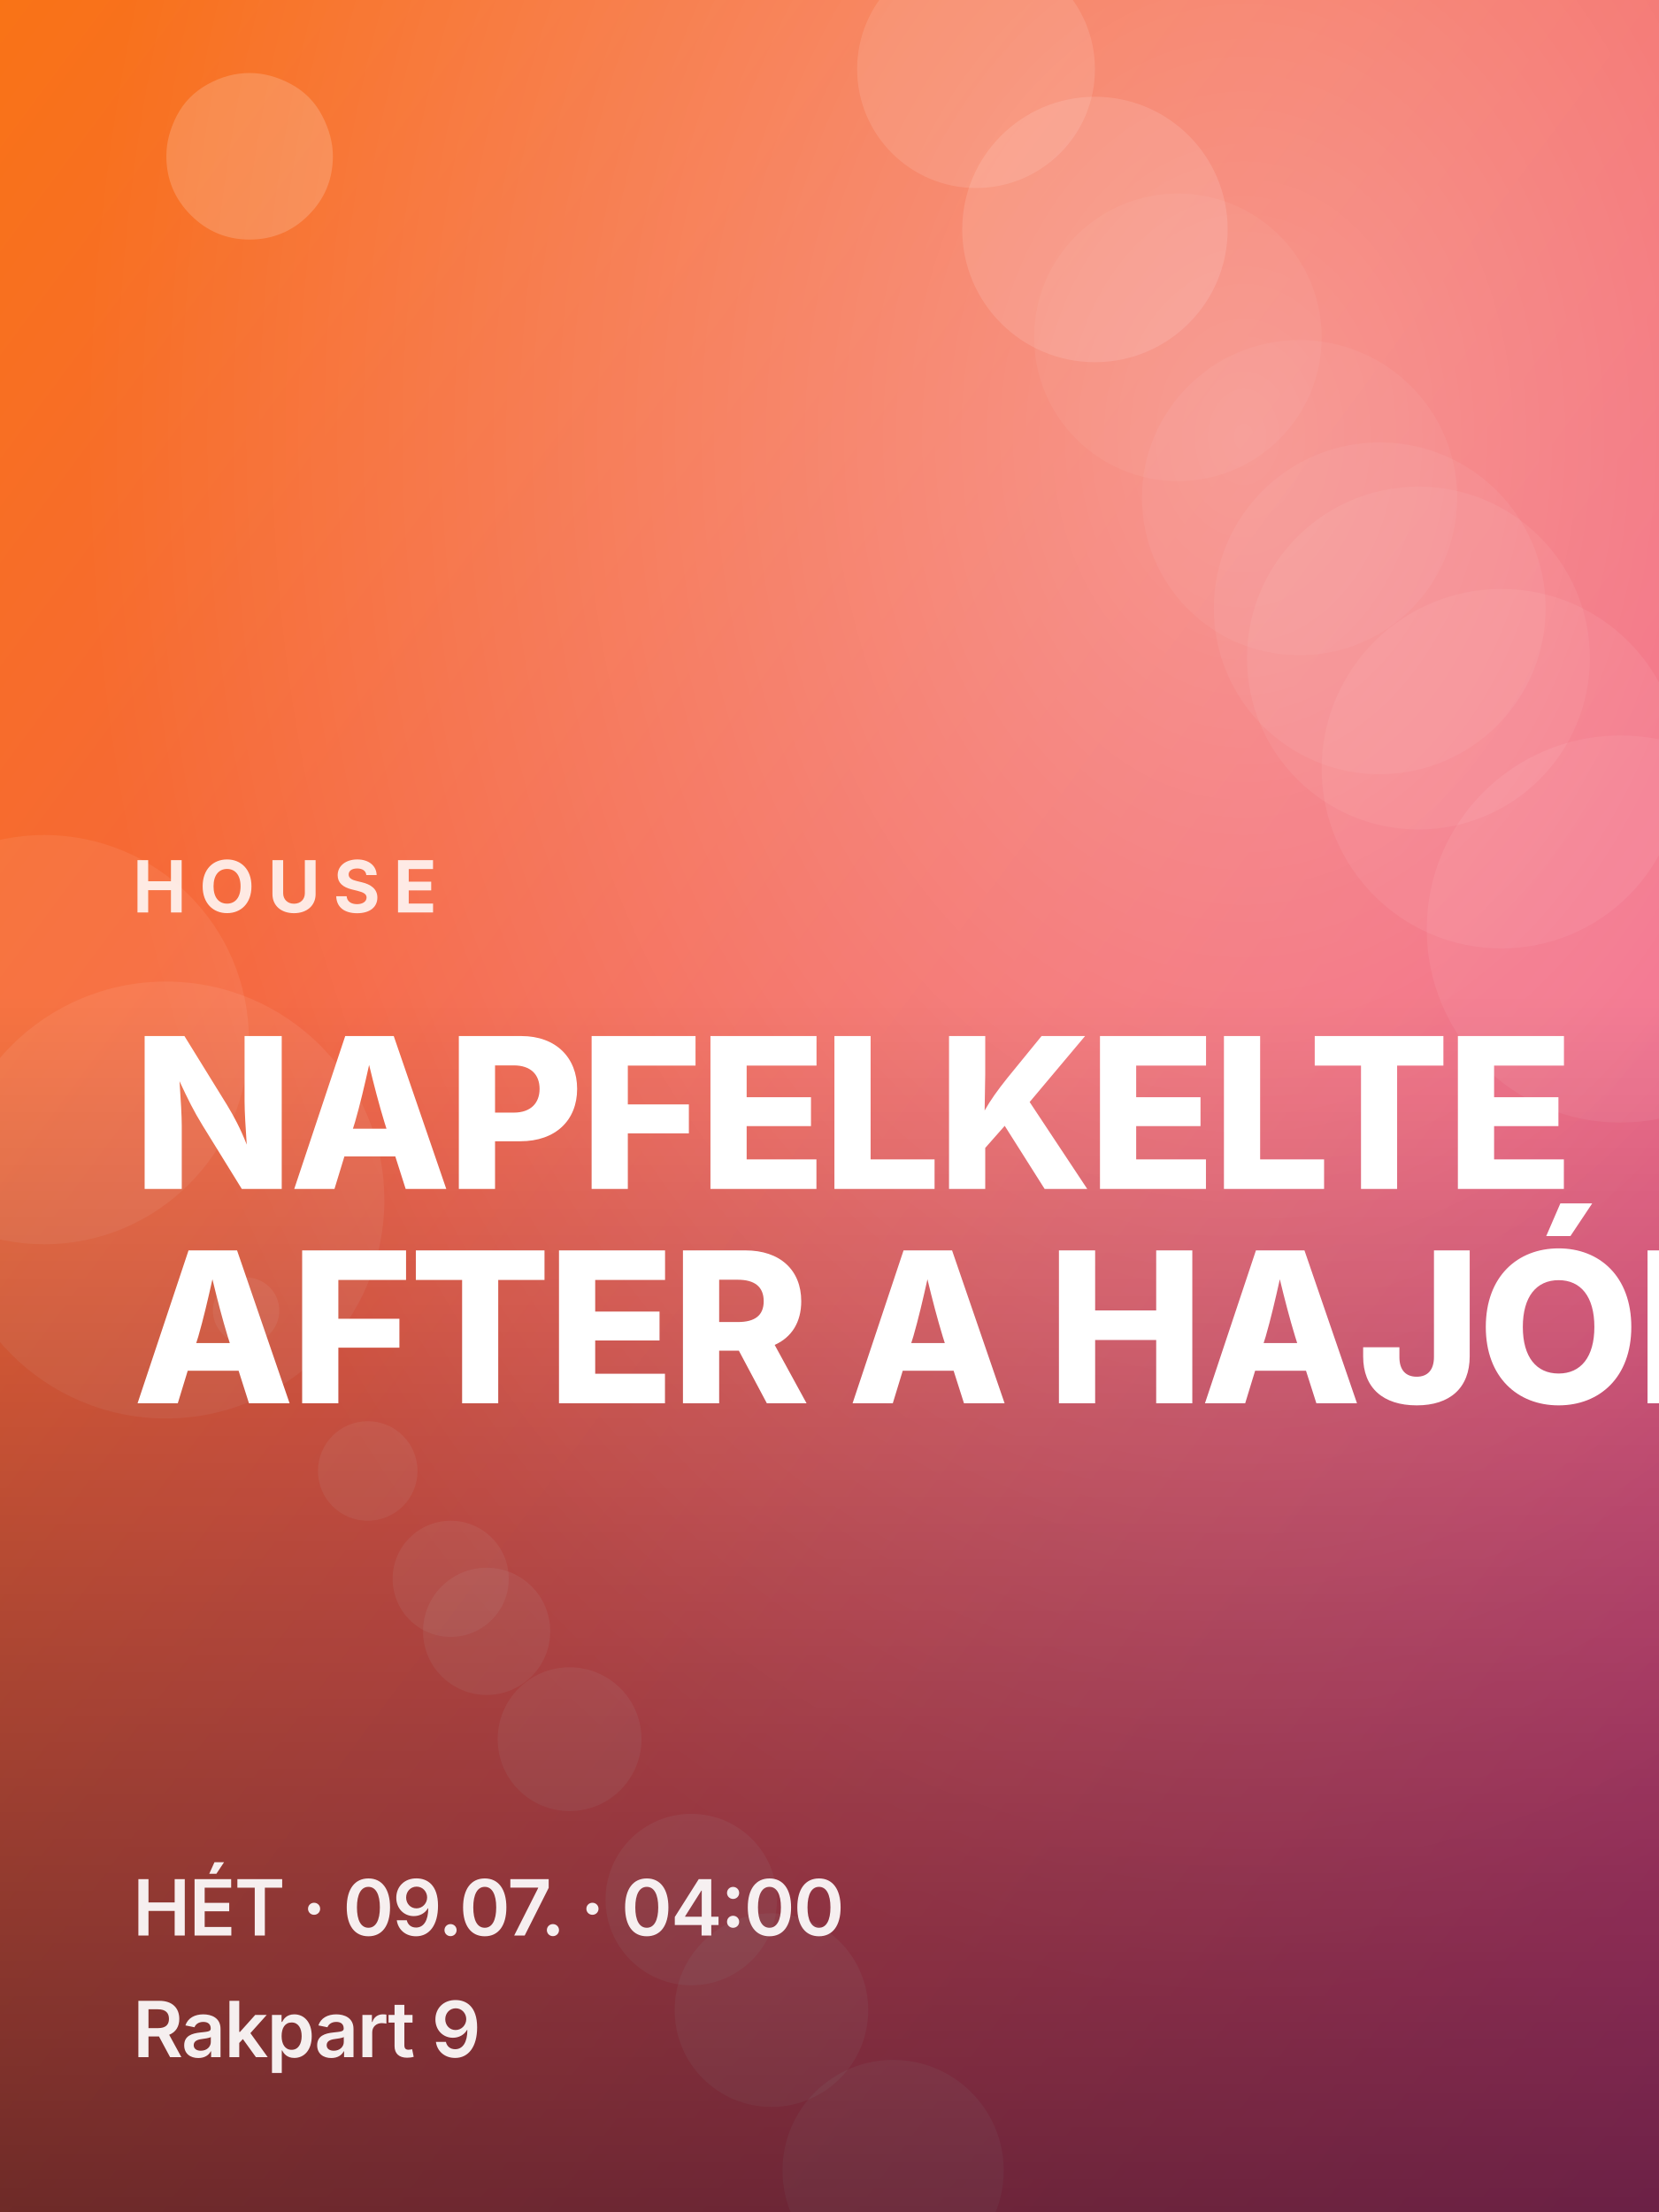
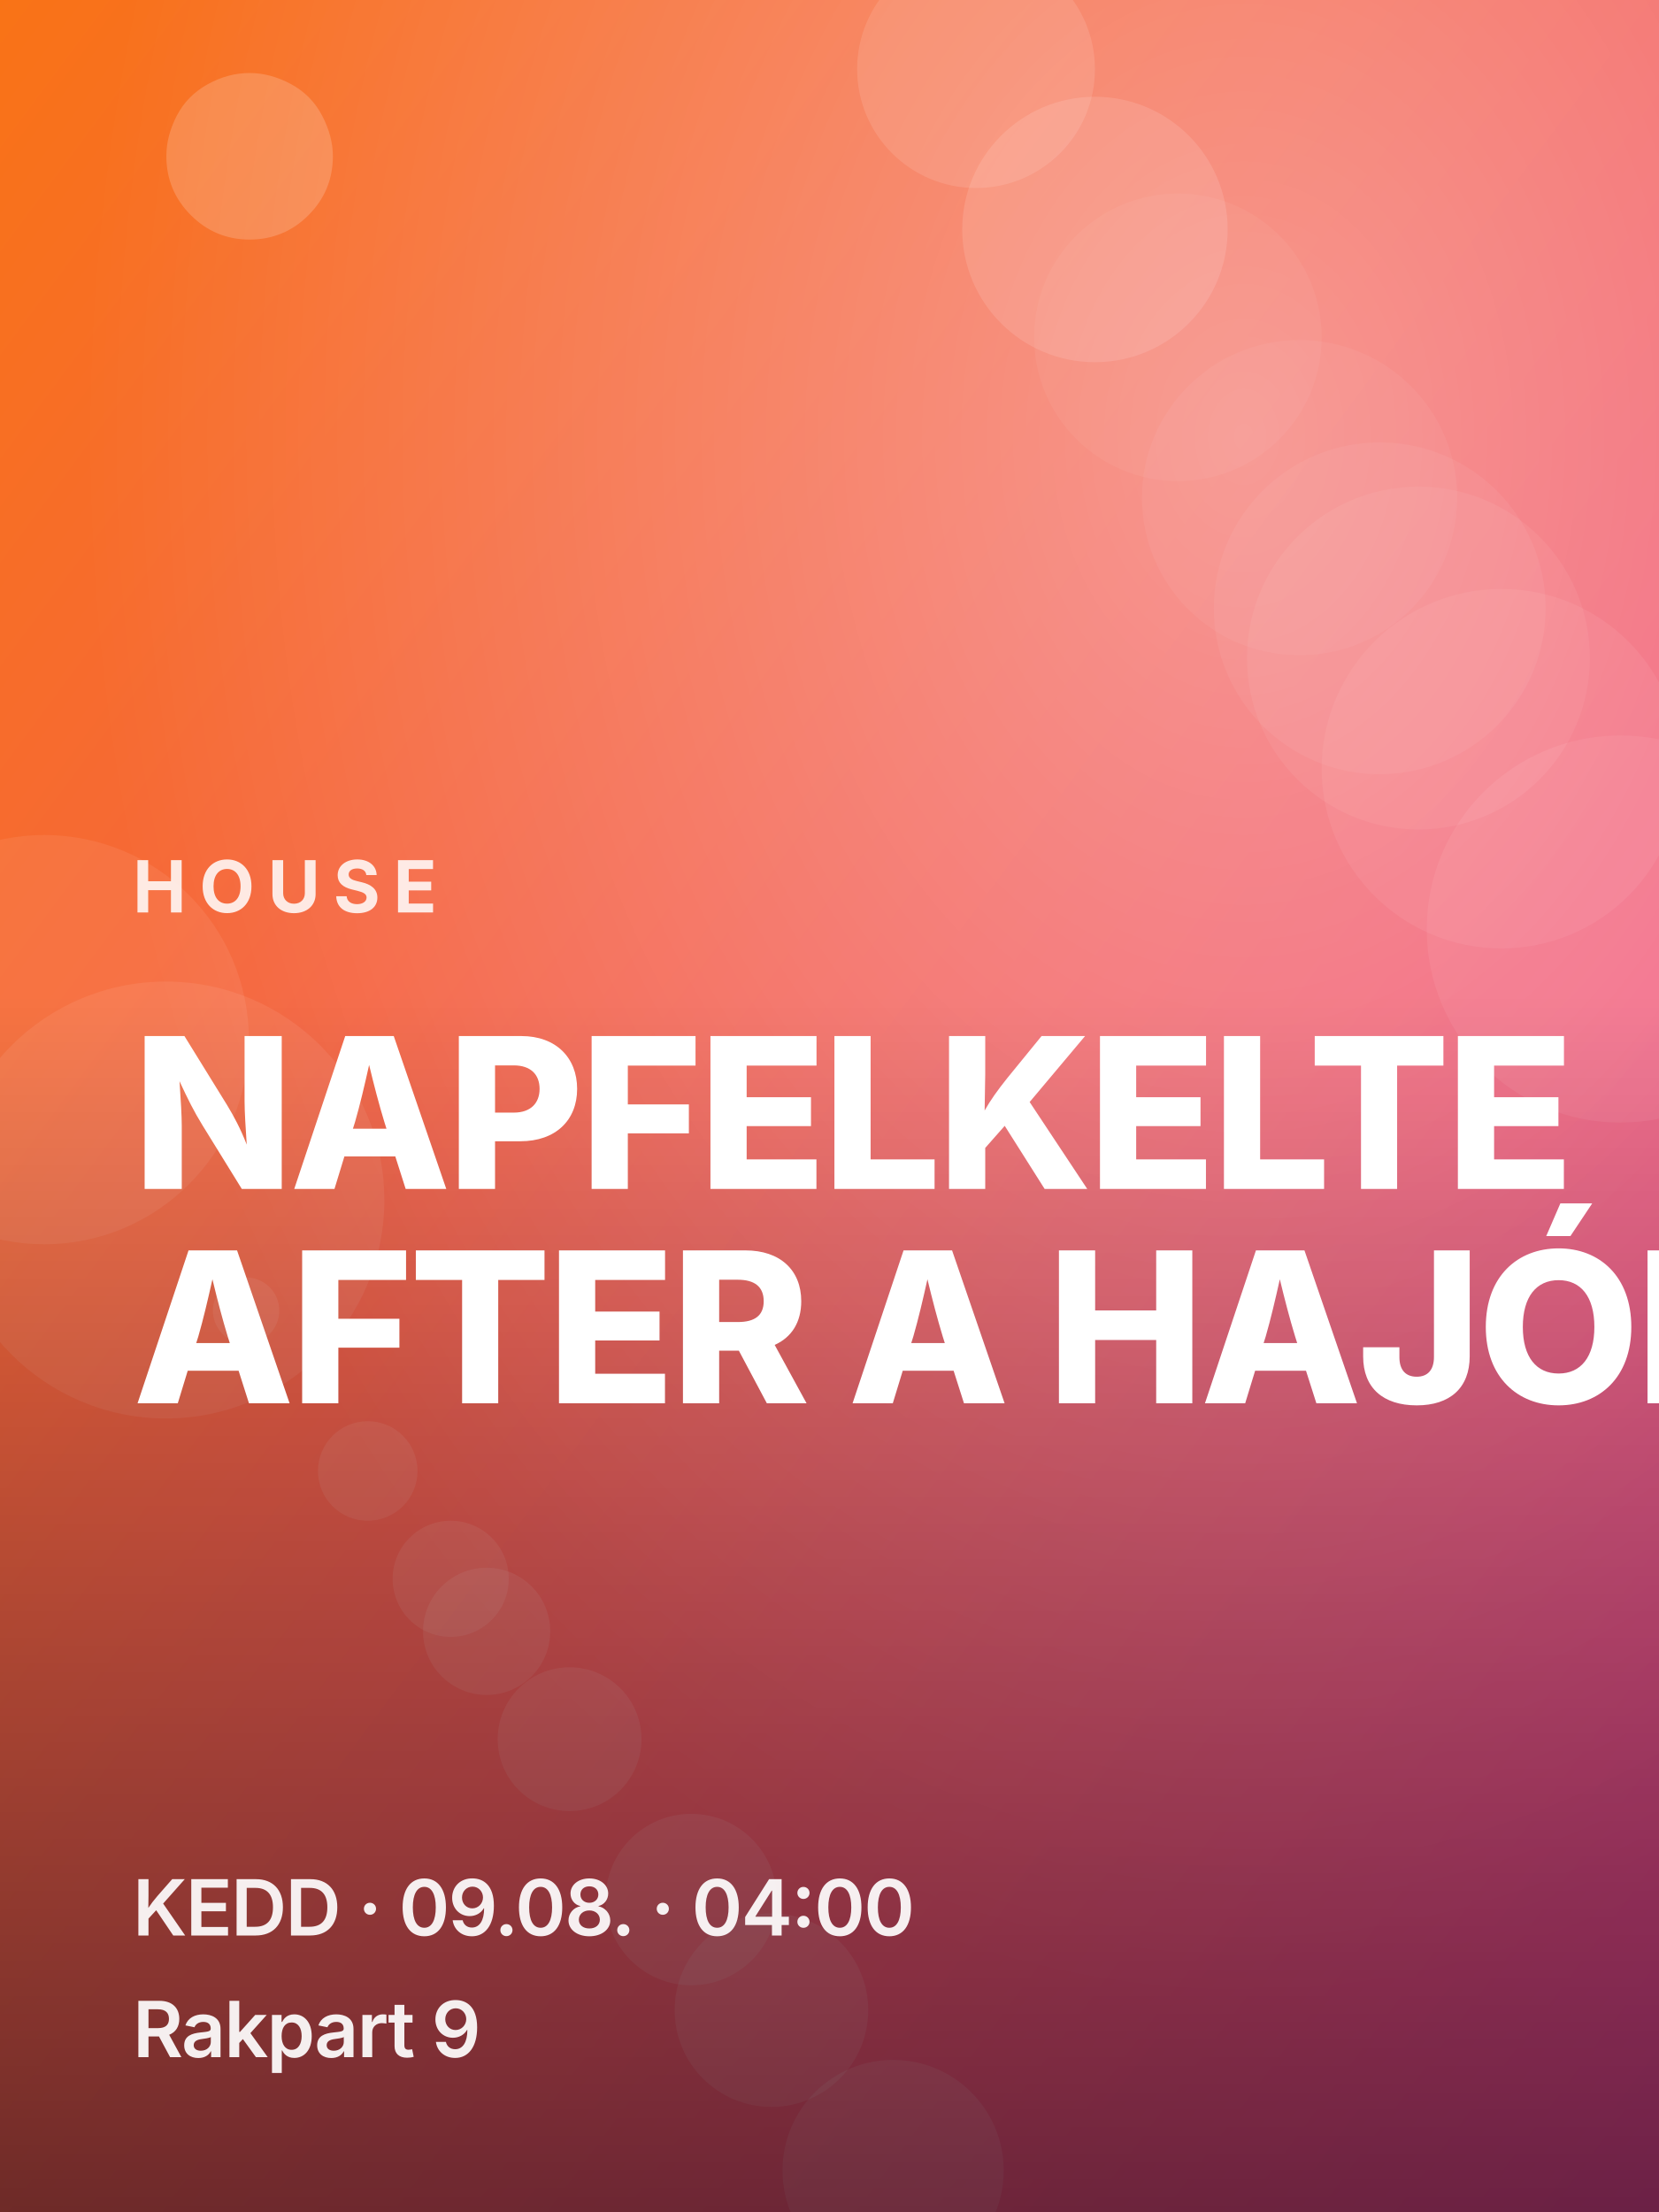
<svg xmlns="http://www.w3.org/2000/svg" viewBox="0 0 600 800" width="600" height="800" role="img" aria-label="Napfelkelte After a hajón">
  <defs>
    <linearGradient id="bg" x1="0" y1="0" x2="1" y2="1">
      <stop offset="0" stop-color="#f97316" />
      <stop offset="1" stop-color="#ec4899" />
    </linearGradient>
    <radialGradient id="glow" cx="0.75" cy="0.2" r="0.7">
      <stop offset="0" stop-color="#ffffff" stop-opacity="0.35" />
      <stop offset="1" stop-color="#ffffff" stop-opacity="0" />
    </radialGradient>
    <linearGradient id="shade" x1="0" y1="0" x2="0" y2="1">
      <stop offset="0.45" stop-color="#000" stop-opacity="0" />
      <stop offset="1" stop-color="#000" stop-opacity="0.55" />
    </linearGradient>
  </defs>
  <rect width="600" height="800" fill="url(#bg)" />
  <rect width="600" height="800" fill="url(#glow)" />
  <circle cx="176" cy="590" r="23" fill="#ffffff" opacity="0.090" />
  <circle cx="513" cy="238" r="62" fill="#ffffff" opacity="0.055" />
  <circle cx="250" cy="687" r="31" fill="#ffffff" opacity="0.100" />
  <circle cx="586" cy="336" r="70" fill="#ffffff" opacity="0.064" />
  <circle cx="323" cy="785" r="40" fill="#ffffff" opacity="0.109" />
  <circle cx="60" cy="434" r="79" fill="#ffffff" opacity="0.074" />
  <circle cx="396" cy="83" r="48" fill="#ffffff" opacity="0.119" />
  <circle cx="133" cy="532" r="18" fill="#ffffff" opacity="0.084" />
  <circle cx="470" cy="180" r="57" fill="#ffffff" opacity="0.049" />
  <circle cx="206" cy="629" r="26" fill="#ffffff" opacity="0.094" />
  <circle cx="543" cy="278" r="65" fill="#ffffff" opacity="0.059" />
  <circle cx="279" cy="727" r="35" fill="#ffffff" opacity="0.104" />
  <circle cx="16" cy="376" r="74" fill="#ffffff" opacity="0.068" />
  <circle cx="353" cy="25" r="43" fill="#ffffff" opacity="0.113" />
  <circle cx="89" cy="474" r="12" fill="#ffffff" opacity="0.078" />
  <circle cx="426" cy="122" r="52" fill="#ffffff" opacity="0.043" />
  <circle cx="163" cy="571" r="21" fill="#ffffff" opacity="0.088" />
  <circle cx="499" cy="220" r="60" fill="#ffffff" opacity="0.053" />
  <text x="48" y="96" font-size="140" fill="#ffffff" opacity="0.18" font-weight="900">●</text>
  <rect width="600" height="800" fill="url(#shade)" />
  <g fill="#ffffff" font-family="Inter, 'Segoe UI', system-ui, sans-serif" style="letter-spacing:-0.02em">
    <text x="48" y="330" font-size="26" font-weight="700" opacity="0.85" style="letter-spacing:0.18em">HOUSE</text>
    <text x="48" y="430" font-size="76" font-weight="800">NAPFELKELTE</text>
    <text x="48" y="507.52" font-size="76" font-weight="800">AFTER A HAJÓN</text>
-     <text x="48" y="700" font-size="28" font-weight="600" opacity="0.92">HÉT · 09.07. · 04:00</text>
+     <text x="48" y="700" font-size="28" font-weight="600" opacity="0.92">KEDD · 09.08. · 04:00</text>
    <text x="48" y="744" font-size="28" font-weight="600" opacity="0.92">Rakpart 9</text>
  </g>
</svg>
